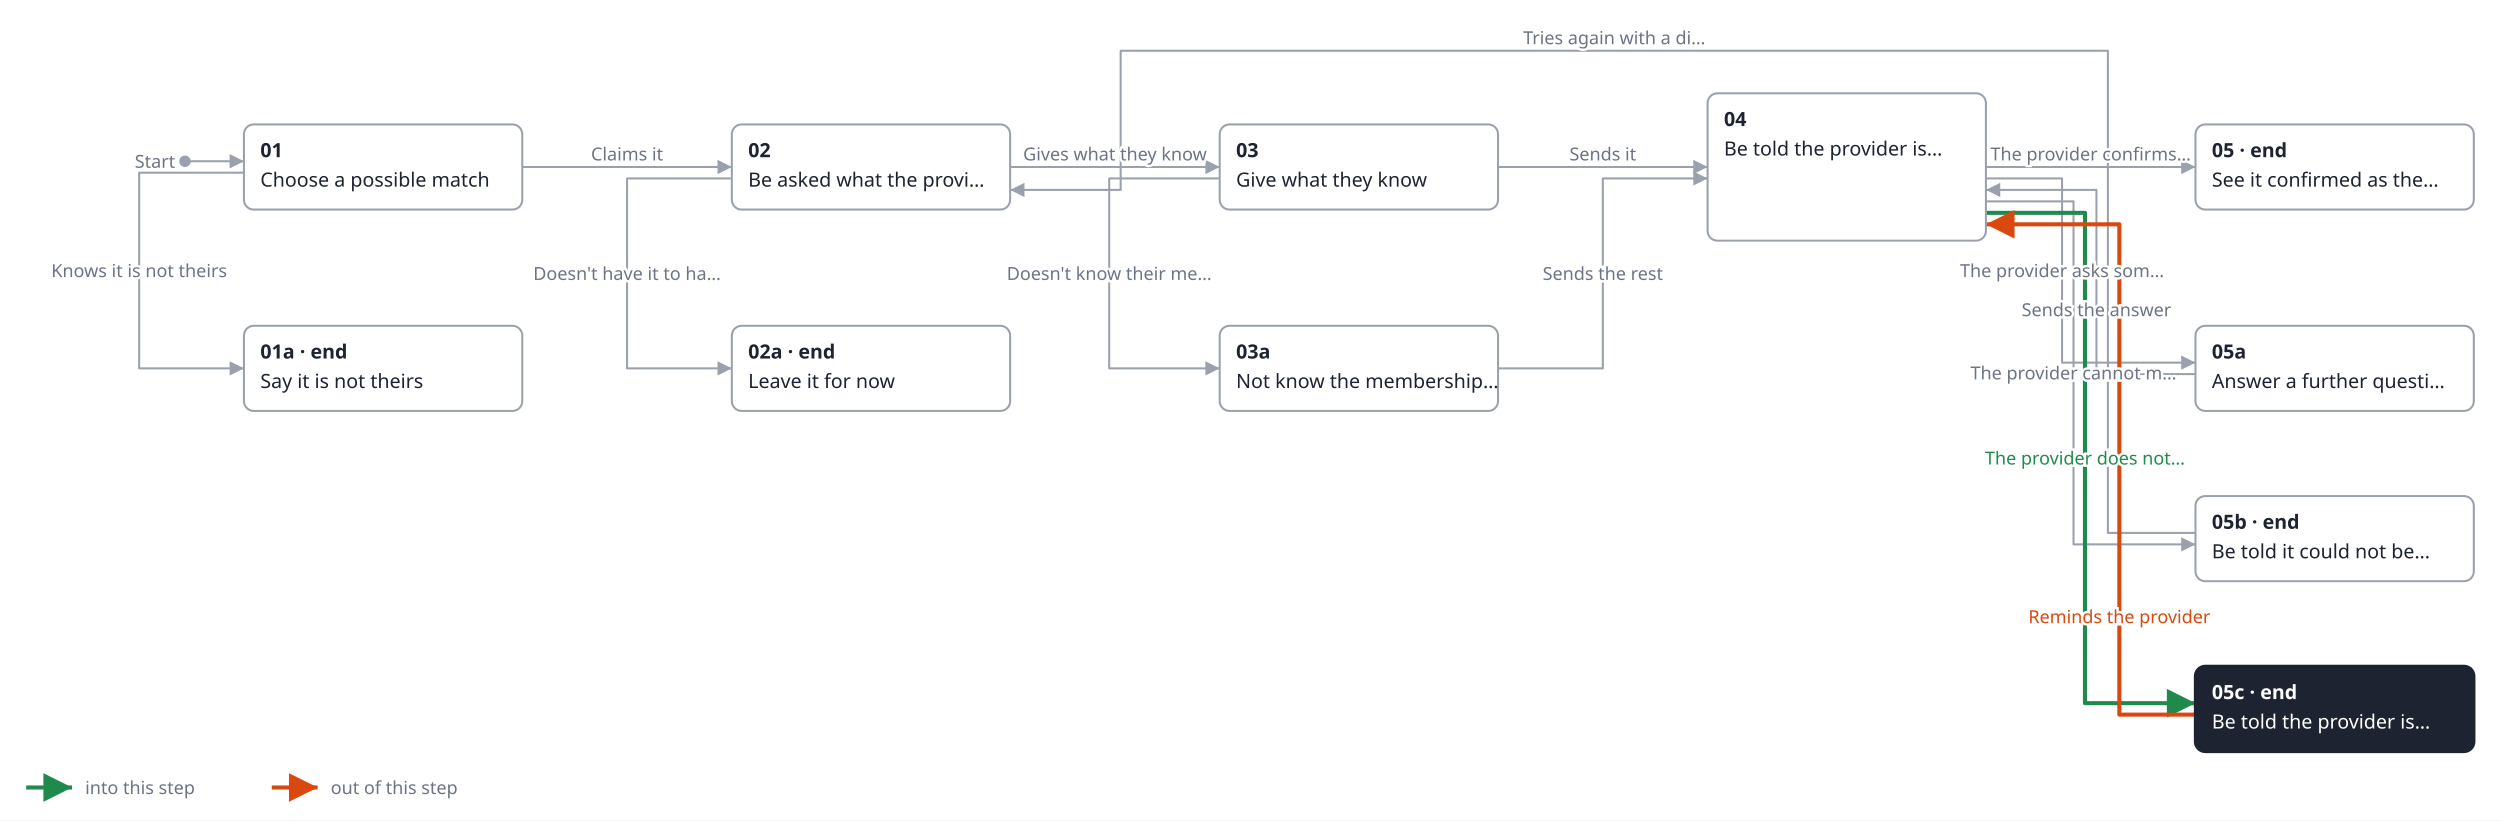
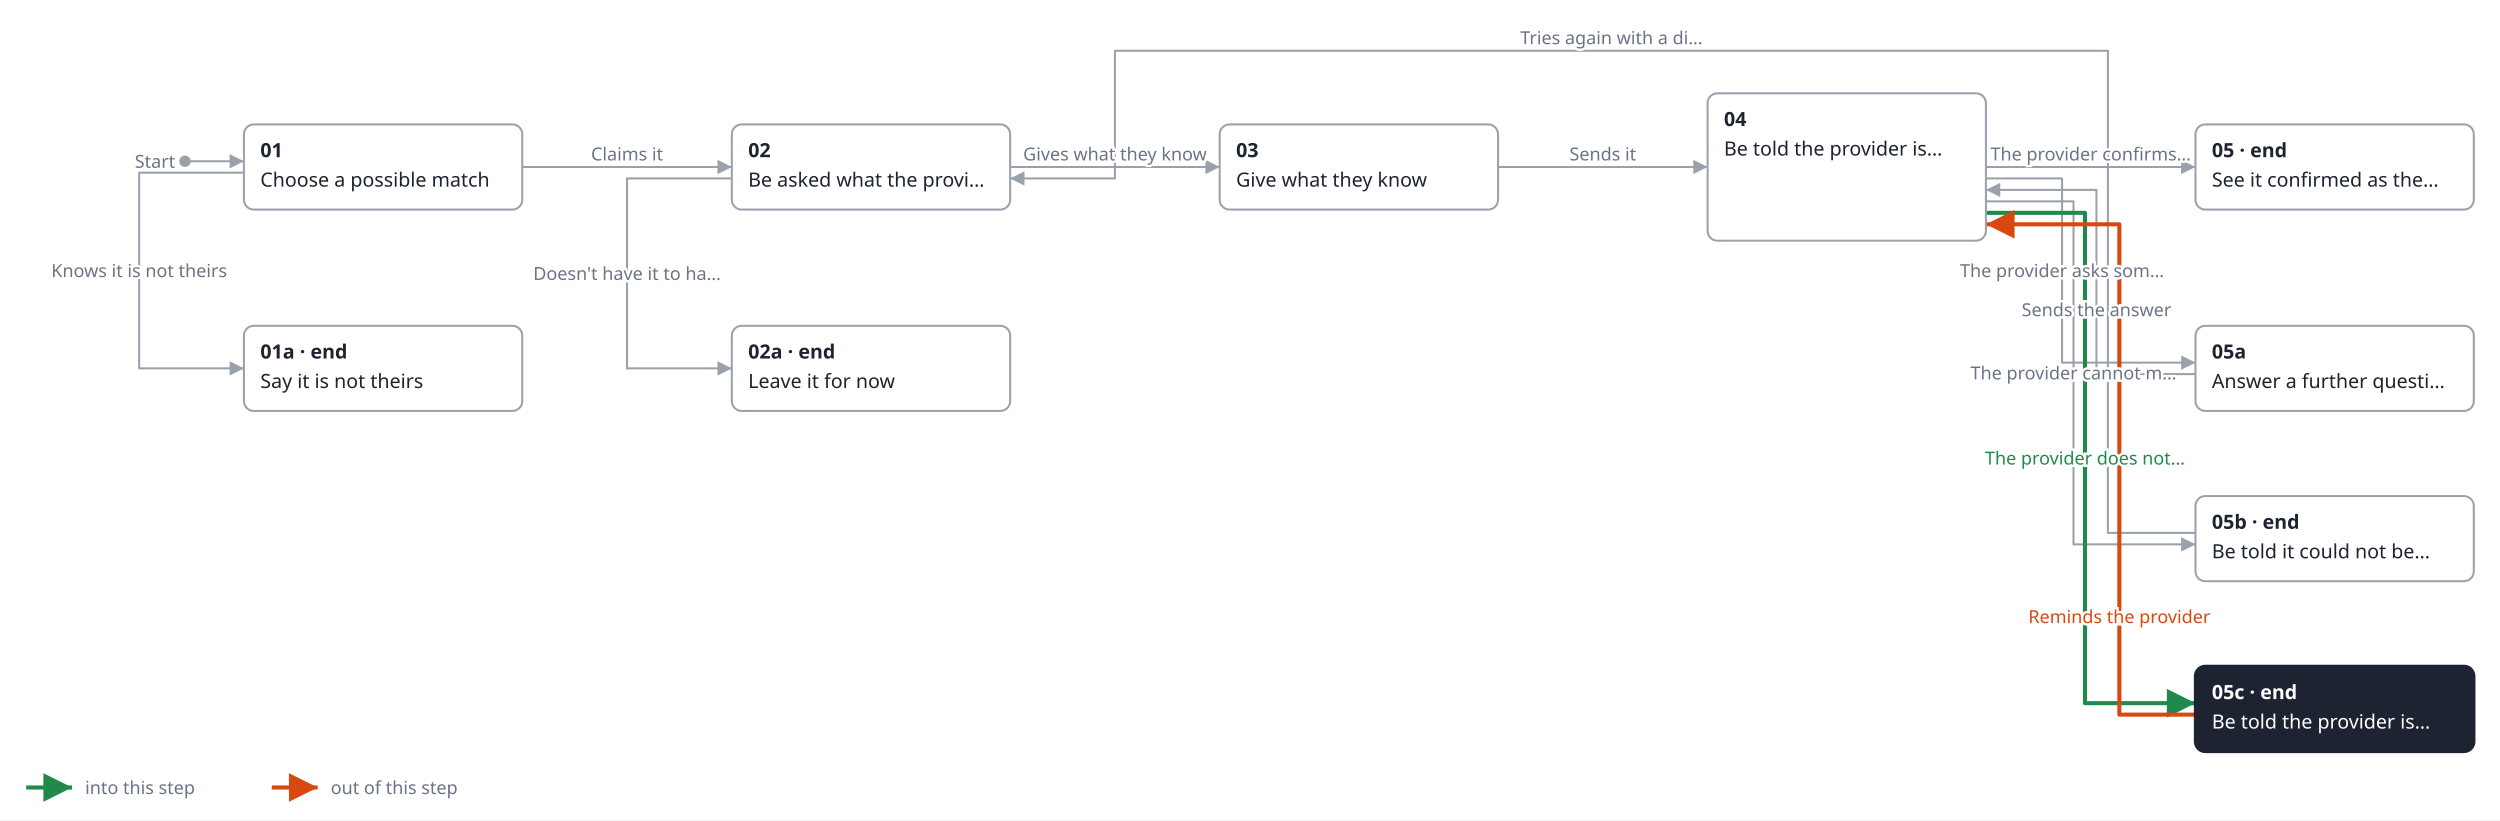
<svg xmlns="http://www.w3.org/2000/svg" width="1527" height="501" viewBox="0 0 1527 501" font-family="sans-serif">
  <defs>
    <marker id="arrow-in" viewBox="0 0 10 10" refX="10" refY="5" markerWidth="7" markerHeight="7" orient="auto-start-reverse">
      <path d="M0,0 L10,5 L0,10 z" fill="#1f8a4c" />
    </marker>
    <marker id="arrow-out" viewBox="0 0 10 10" refX="10" refY="5" markerWidth="7" markerHeight="7" orient="auto-start-reverse">
      <path d="M0,0 L10,5 L0,10 z" fill="#d9480f" />
    </marker>
    <marker id="arrow-line" viewBox="0 0 10 10" refX="10" refY="5" markerWidth="7" markerHeight="7" orient="auto-start-reverse">
      <path d="M0,0 L10,5 L0,10 z" fill="#9aa1ad" />
    </marker>
  </defs>
  <rect width="1527" height="501" fill="#ffffff" />
  <g transform="translate(21,5)">
    <path d="M298,97 L426,97" fill="none" stroke="#9aa1ad" stroke-width="1.25" stroke-linejoin="round" marker-end="url(#arrow-line)" />
    <path d="M128,100.5 L64,100.5 L64,220 L128,220" fill="none" stroke="#9aa1ad" stroke-width="1.25" stroke-linejoin="round" marker-end="url(#arrow-line)" />
    <path d="M596,97 L724,97" fill="none" stroke="#9aa1ad" stroke-width="1.25" stroke-linejoin="round" marker-end="url(#arrow-line)" />
    <path d="M426,104 L362,104 L362,220 L426,220" fill="none" stroke="#9aa1ad" stroke-width="1.25" stroke-linejoin="round" marker-end="url(#arrow-line)" />
    <path d="M894,97 L1022,97" fill="none" stroke="#9aa1ad" stroke-width="1.25" stroke-linejoin="round" marker-end="url(#arrow-line)" />
-     <path d="M724,104 L656.5,104 L656.5,220 L724,220" fill="none" stroke="#9aa1ad" stroke-width="1.25" stroke-linejoin="round" marker-end="url(#arrow-line)" />
-     <path d="M894,220 L958,220 L958,104 L1022,104" fill="none" stroke="#9aa1ad" stroke-width="1.25" stroke-linejoin="round" marker-end="url(#arrow-line)" />
    <path d="M1192,97 L1320,97" fill="none" stroke="#9aa1ad" stroke-width="1.25" stroke-linejoin="round" marker-end="url(#arrow-line)" />
    <path d="M1192,104 L1238.5,104 L1238.5,216.5 L1320,216.5" fill="none" stroke="#9aa1ad" stroke-width="1.25" stroke-linejoin="round" marker-end="url(#arrow-line)" />
    <path d="M1192,118 L1245.5,118 L1245.5,327.5 L1320,327.5" fill="none" stroke="#9aa1ad" stroke-width="1.25" stroke-linejoin="round" marker-end="url(#arrow-line)" />
    <path d="M1320,223.5 L1259.5,223.5 L1259.5,111 L1192,111" fill="none" stroke="#9aa1ad" stroke-width="1.25" stroke-linejoin="round" marker-end="url(#arrow-line)" />
-     <path d="M1320,320.5 L1266.5,320.5 L1266.5,26 L663.5,26 L663.5,111 L596,111" fill="none" stroke="#9aa1ad" stroke-width="1.25" stroke-linejoin="round" marker-end="url(#arrow-line)" />
+     <path d="M1320,320.5 L1266.5,320.5 L1266.5,26 L660,26 L660,104 L596,104" fill="none" stroke="#9aa1ad" stroke-width="1.25" stroke-linejoin="round" marker-end="url(#arrow-line)" />
    <path d="M1192,125 L1252.5,125 L1252.5,424.5 L1320,424.5" fill="none" stroke="#1f8a4c" stroke-width="2.5" stroke-linejoin="round" marker-end="url(#arrow-in)" />
    <path d="M1320,431.5 L1273.5,431.5 L1273.5,132 L1192,132" fill="none" stroke="#d9480f" stroke-width="2.5" stroke-linejoin="round" marker-end="url(#arrow-out)" />
    <circle cx="92" cy="93.5" r="3.5" fill="#9aa1ad" />
    <path d="M92,93.5 L128,93.5" fill="none" stroke="#9aa1ad" stroke-width="1.25" marker-end="url(#arrow-line)" />
    <rect x="128" y="71" width="170" height="52" rx="6" fill="#ffffff" stroke="#9aa1ad" stroke-width="1.25" />
    <text x="138" y="91" font-size="12" font-weight="bold" fill="#1d2330">01</text>
    <text x="138" y="109" font-size="12" fill="#1d2330">Choose a possible match</text>
    <rect x="128" y="194" width="170" height="52" rx="6" fill="#ffffff" stroke="#9aa1ad" stroke-width="1.25" />
    <text x="138" y="214" font-size="12" font-weight="bold" fill="#1d2330">01a · end</text>
    <text x="138" y="232" font-size="12" fill="#1d2330">Say it is not theirs</text>
    <rect x="426" y="71" width="170" height="52" rx="6" fill="#ffffff" stroke="#9aa1ad" stroke-width="1.25" />
    <text x="436" y="91" font-size="12" font-weight="bold" fill="#1d2330">02</text>
    <text x="436" y="109" font-size="12" fill="#1d2330">Be asked what the provi…</text>
    <rect x="426" y="194" width="170" height="52" rx="6" fill="#ffffff" stroke="#9aa1ad" stroke-width="1.25" />
    <text x="436" y="214" font-size="12" font-weight="bold" fill="#1d2330">02a · end</text>
    <text x="436" y="232" font-size="12" fill="#1d2330">Leave it for now</text>
    <rect x="724" y="71" width="170" height="52" rx="6" fill="#ffffff" stroke="#9aa1ad" stroke-width="1.25" />
    <text x="734" y="91" font-size="12" font-weight="bold" fill="#1d2330">03</text>
    <text x="734" y="109" font-size="12" fill="#1d2330">Give what they know</text>
-     <rect x="724" y="194" width="170" height="52" rx="6" fill="#ffffff" stroke="#9aa1ad" stroke-width="1.25" />
-     <text x="734" y="214" font-size="12" font-weight="bold" fill="#1d2330">03a</text>
-     <text x="734" y="232" font-size="12" fill="#1d2330">Not know the membership…</text>
    <rect x="1022" y="52" width="170" height="90" rx="6" fill="#ffffff" stroke="#9aa1ad" stroke-width="1.25" />
    <text x="1032" y="72" font-size="12" font-weight="bold" fill="#1d2330">04</text>
    <text x="1032" y="90" font-size="12" fill="#1d2330">Be told the provider is…</text>
    <rect x="1320" y="71" width="170" height="52" rx="6" fill="#ffffff" stroke="#9aa1ad" stroke-width="1.25" />
    <text x="1330" y="91" font-size="12" font-weight="bold" fill="#1d2330">05 · end</text>
    <text x="1330" y="109" font-size="12" fill="#1d2330">See it confirmed as the…</text>
    <rect x="1320" y="194" width="170" height="52" rx="6" fill="#ffffff" stroke="#9aa1ad" stroke-width="1.25" />
    <text x="1330" y="214" font-size="12" font-weight="bold" fill="#1d2330">05a</text>
    <text x="1330" y="232" font-size="12" fill="#1d2330">Answer a further questi…</text>
    <rect x="1320" y="298" width="170" height="52" rx="6" fill="#ffffff" stroke="#9aa1ad" stroke-width="1.25" />
    <text x="1330" y="318" font-size="12" font-weight="bold" fill="#1d2330">05b · end</text>
    <text x="1330" y="336" font-size="12" fill="#1d2330">Be told it could not be…</text>
    <rect x="1320" y="402" width="170" height="52" rx="6" fill="#1d2330" stroke="#1d2330" stroke-width="2" />
    <text x="1330" y="422" font-size="12" font-weight="bold" fill="#ffffff">05c · end</text>
    <text x="1330" y="440" font-size="12" fill="#ffffff">Be told the provider is…</text>
    <text x="362" y="93" font-size="11" text-anchor="middle" fill="#6b7385" stroke="#ffffff" stroke-width="3" paint-order="stroke">Claims it</text>
    <text x="64" y="164.25" font-size="11" text-anchor="middle" fill="#6b7385" stroke="#ffffff" stroke-width="3" paint-order="stroke">Knows it is not theirs</text>
    <text x="660" y="93" font-size="11" text-anchor="middle" fill="#6b7385" stroke="#ffffff" stroke-width="3" paint-order="stroke">Gives what they know</text>
    <text x="362" y="166" font-size="11" text-anchor="middle" fill="#6b7385" stroke="#ffffff" stroke-width="3" paint-order="stroke">Doesn't have it to ha…</text>
    <text x="958" y="93" font-size="11" text-anchor="middle" fill="#6b7385" stroke="#ffffff" stroke-width="3" paint-order="stroke">Sends it</text>
-     <text x="656.5" y="166" font-size="11" text-anchor="middle" fill="#6b7385" stroke="#ffffff" stroke-width="3" paint-order="stroke">Doesn't know their me…</text>
-     <text x="958" y="166" font-size="11" text-anchor="middle" fill="#6b7385" stroke="#ffffff" stroke-width="3" paint-order="stroke">Sends the rest</text>
    <text x="1256" y="93" font-size="11" text-anchor="middle" fill="#6b7385" stroke="#ffffff" stroke-width="3" paint-order="stroke">The provider confirms…</text>
    <text x="1238.5" y="164.25" font-size="11" text-anchor="middle" fill="#6b7385" stroke="#ffffff" stroke-width="3" paint-order="stroke">The provider asks som…</text>
    <text x="1245.5" y="226.75" font-size="11" text-anchor="middle" fill="#6b7385" stroke="#ffffff" stroke-width="3" paint-order="stroke">The provider cannot m…</text>
    <text x="1259.5" y="188.125" font-size="11" text-anchor="middle" fill="#6b7385" stroke="#ffffff" stroke-width="3" paint-order="stroke">Sends the answer</text>
-     <text x="965" y="22" font-size="11" text-anchor="middle" fill="#6b7385" stroke="#ffffff" stroke-width="3" paint-order="stroke">Tries again with a di…</text>
+     <text x="963.25" y="22" font-size="11" text-anchor="middle" fill="#6b7385" stroke="#ffffff" stroke-width="3" paint-order="stroke">Tries again with a di…</text>
    <text x="1252.5" y="278.75" font-size="11" text-anchor="middle" fill="#1f8a4c" stroke="#ffffff" stroke-width="3" paint-order="stroke">The provider does not…</text>
    <text x="1273.5" y="375.6" font-size="11" text-anchor="middle" fill="#d9480f" stroke="#ffffff" stroke-width="3" paint-order="stroke">Reminds the provider</text>
    <text x="86" y="97.5" font-size="11" text-anchor="end" fill="#6b7385" stroke="#ffffff" stroke-width="3" paint-order="stroke">Start</text>
  </g>
  <path d="M16,481 L44,481" stroke="#1f8a4c" stroke-width="2.5" marker-end="url(#arrow-in)" />
  <text x="52" y="485" font-size="11" fill="#6b7385">into this step</text>
  <path d="M166,481 L194,481" stroke="#d9480f" stroke-width="2.5" marker-end="url(#arrow-out)" />
  <text x="202" y="485" font-size="11" fill="#6b7385">out of this step</text>
</svg>
